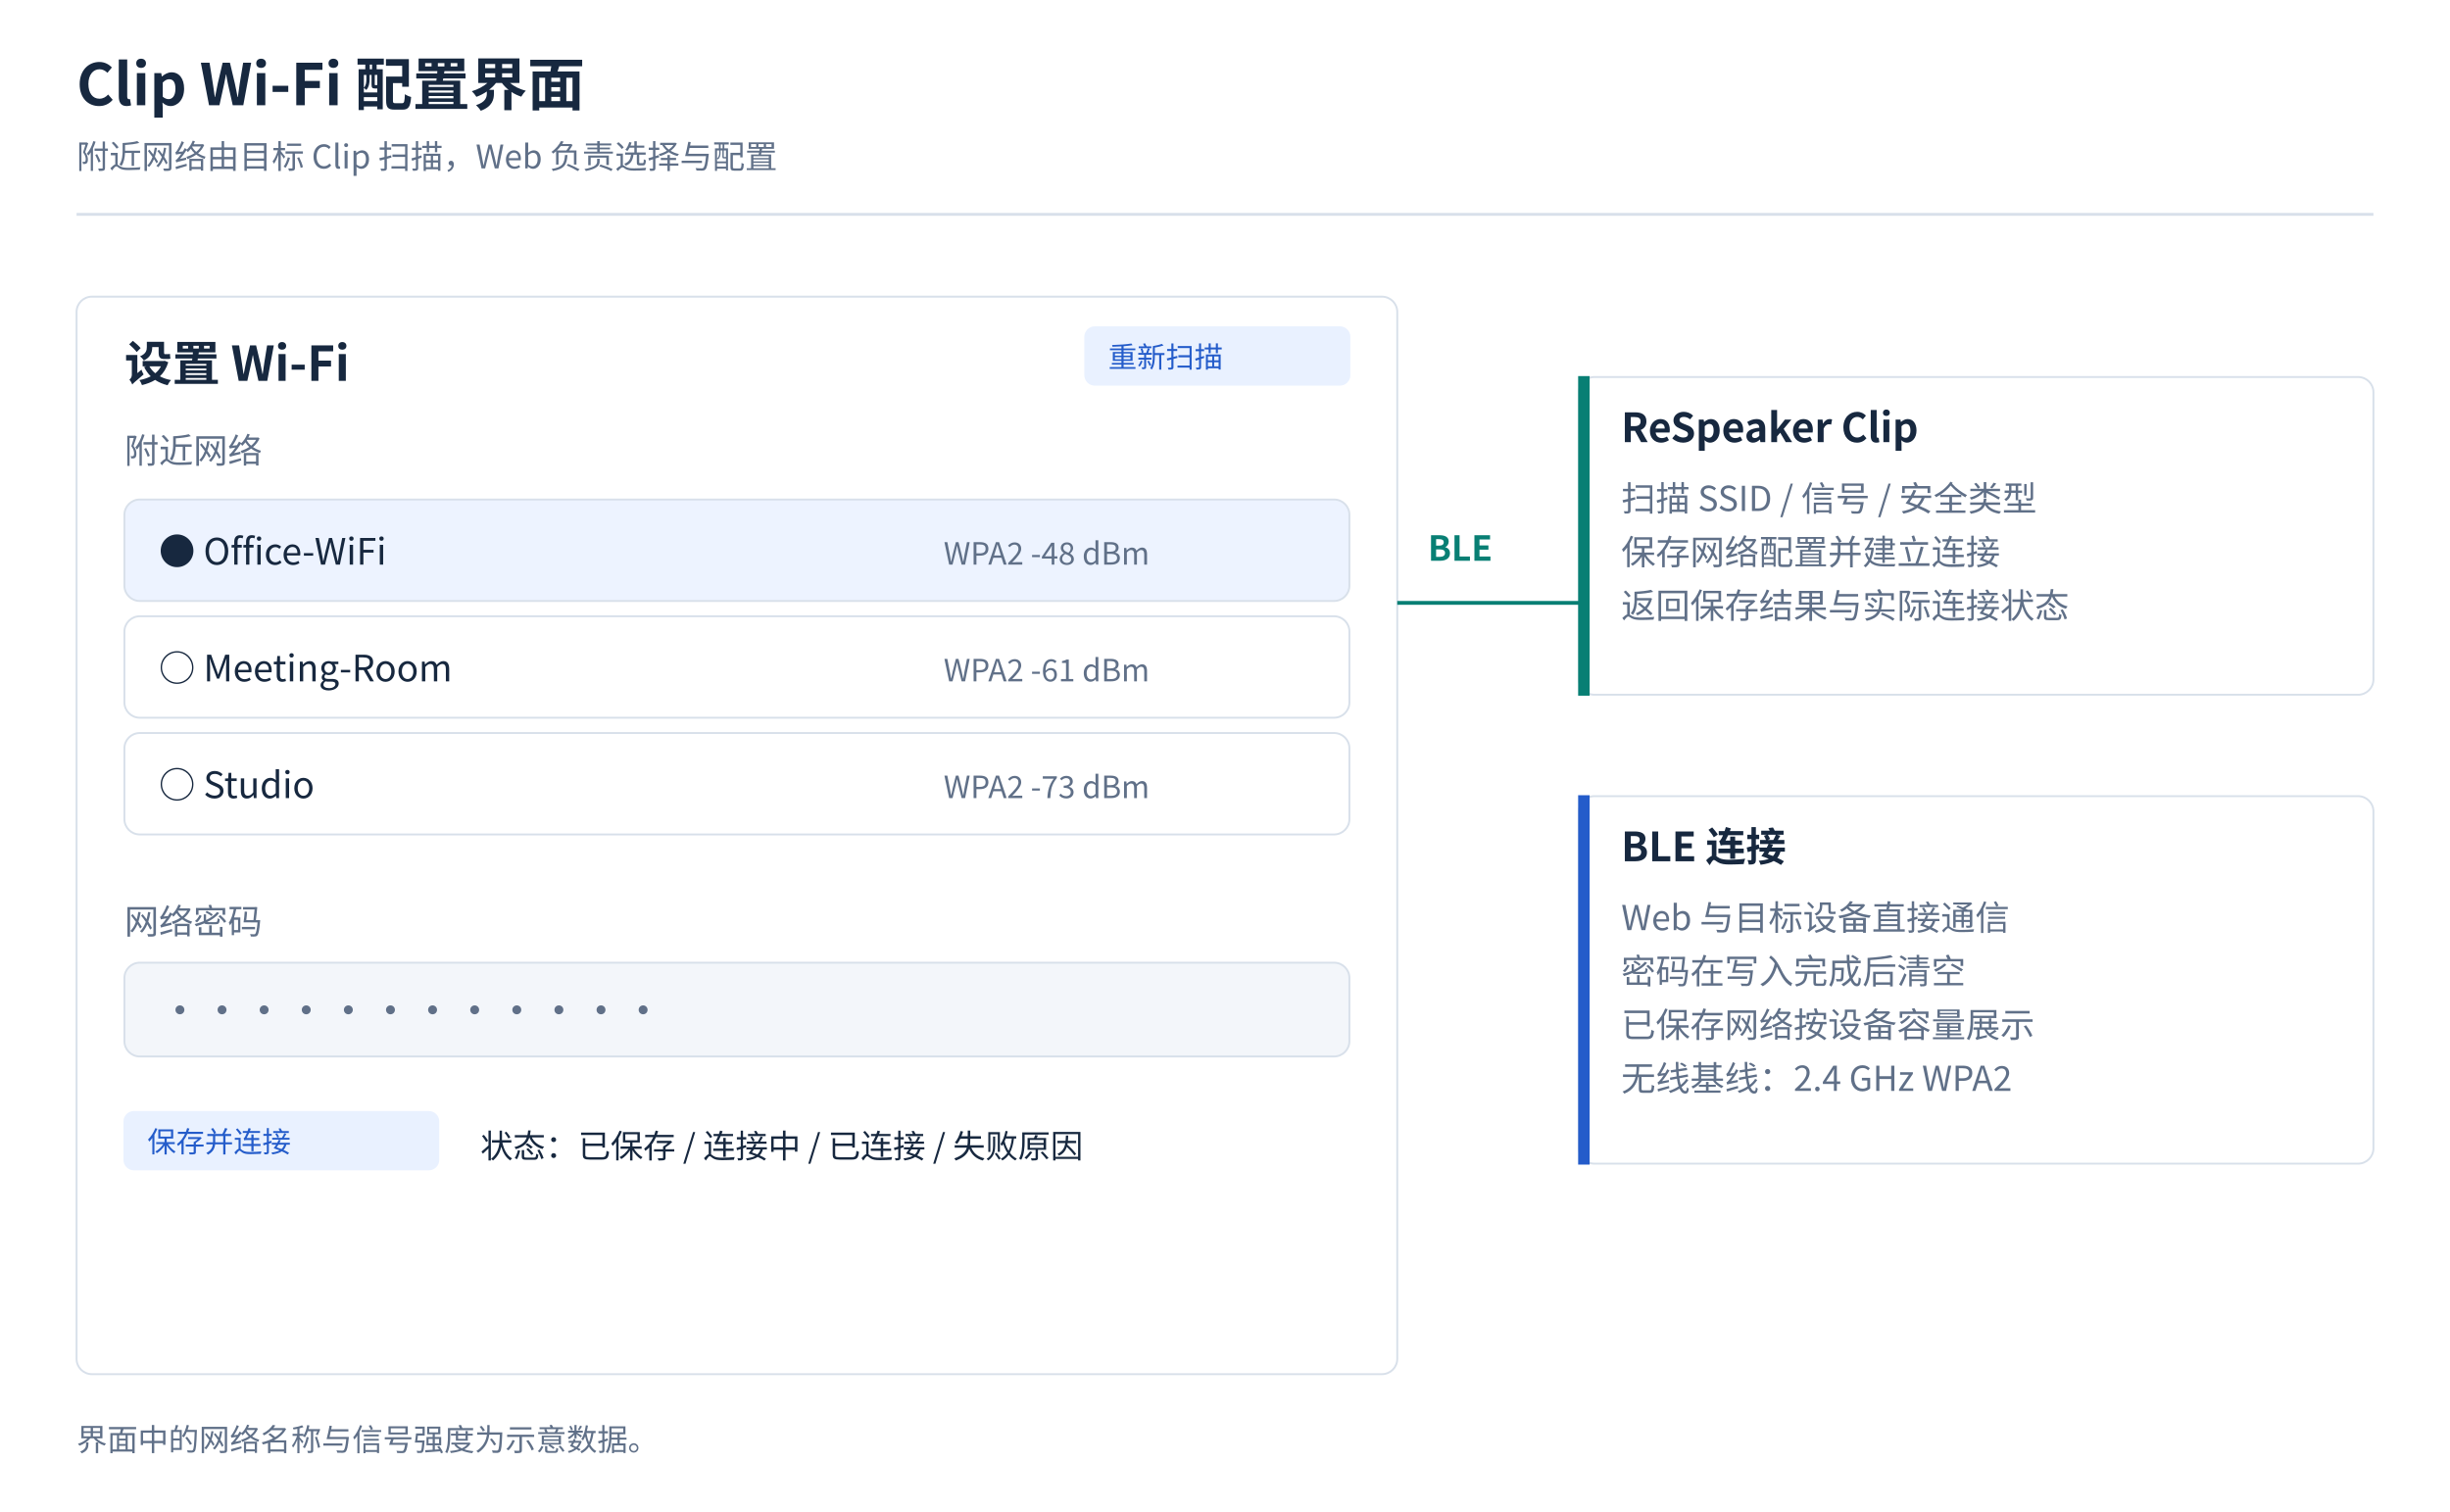
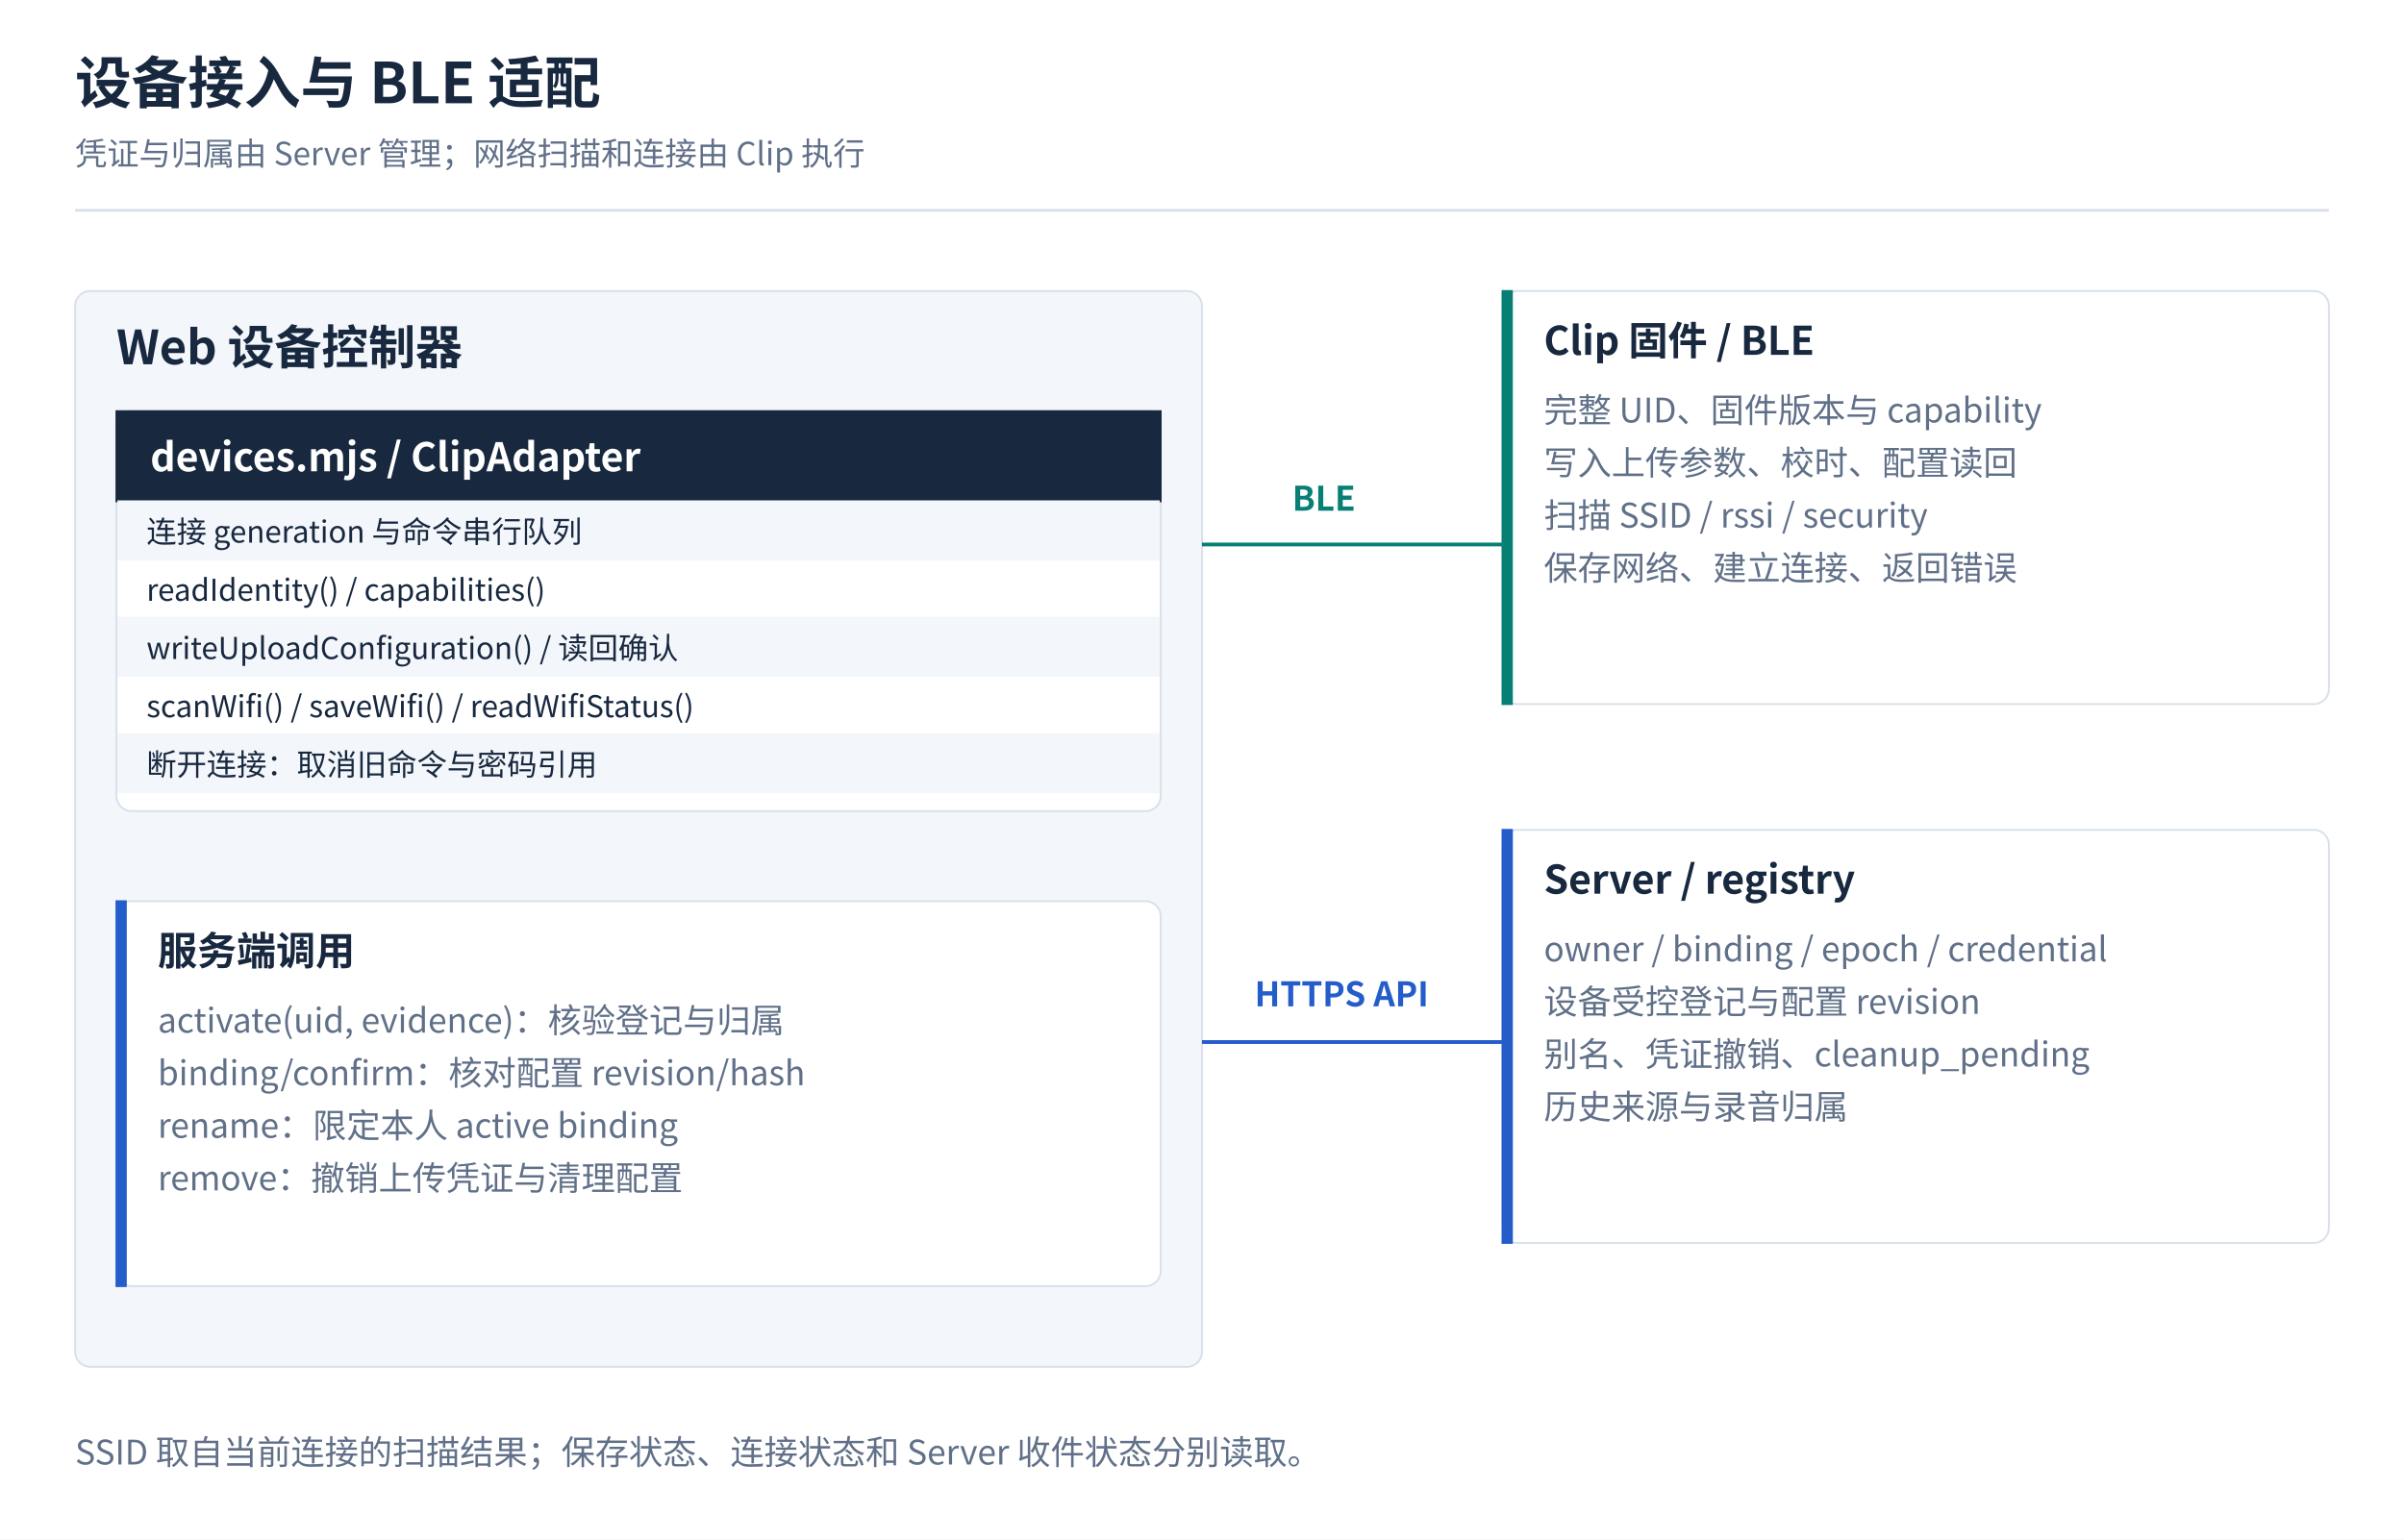
- <svg xmlns="http://www.w3.org/2000/svg" width="1280" height="790" viewBox="0 0 1280 790">
+ <svg xmlns="http://www.w3.org/2000/svg" width="1280" height="820" viewBox="0 0 1280 820">
  <rect width="1280" height="100%" fill="white" />
  <g font-family="PingFang SC,Microsoft YaHei,Noto Sans CJK SC,Arial,sans-serif">
-     <text x="40" y="55" font-size="30" font-weight="600" fill="#17283f">Clip Wi-Fi 配置界面</text>
-     <text x="40" y="88" font-size="17" font-weight="400" fill="#607088">附近网络由目标 Clip 扫描，Web 负责选择与配置</text>
+     <text x="40" y="55" font-size="30" font-weight="600" fill="#17283f">设备接入与 BLE 适配</text>
+     <text x="40" y="88" font-size="17" font-weight="400" fill="#607088">凭证与归属由 Server 管理；网络扫描和连接由 Clip 执行</text>
    <line x1="40" y1="112" x2="1240" y2="112" stroke="#d8e0ea" stroke-width="1.5" />
-     <rect x="40" y="155" width="690" height="563" rx="8" fill="white" stroke="#d8e0ea" />
-     <text x="65" y="199" font-size="25" font-weight="600" fill="#17283f">设置 Wi-Fi</text>
-     <rect x="567" y="171" width="138" height="30" rx="5" fill="#e9f1ff" stroke="#e9f1ff" />
-     <text x="579" y="192" font-size="15" font-weight="500" fill="#245cca">重新扫描</text>
-     <text x="65" y="242" font-size="18" font-weight="400" fill="#607088">附近网络</text>
-     <rect x="65" y="261" width="640" height="53" rx="8" fill="#edf3ff" stroke="#d8e0ea" />
-     <text x="83" y="295" font-size="19" font-weight="400" fill="#17283f">●  Office-WiFi</text>
-     <text x="493" y="295" font-size="16" font-weight="400" fill="#607088">WPA2    -48 dBm</text>
-     <rect x="65" y="322" width="640" height="53" rx="8" fill="white" stroke="#d8e0ea" />
-     <text x="83" y="356" font-size="19" font-weight="400" fill="#17283f">○  Meeting-Room</text>
-     <text x="493" y="356" font-size="16" font-weight="400" fill="#607088">WPA2    -61 dBm</text>
-     <rect x="65" y="383" width="640" height="53" rx="8" fill="white" stroke="#d8e0ea" />
-     <text x="83" y="417" font-size="19" font-weight="400" fill="#17283f">○  Studio</text>
-     <text x="493" y="417" font-size="16" font-weight="400" fill="#607088">WPA2    -73 dBm</text>
-     <text x="65" y="488" font-size="18" font-weight="400" fill="#607088">网络密码</text>
-     <rect x="65" y="503" width="640" height="49" rx="8" fill="#f3f6fa" stroke="#d8e0ea" />
-     <text x="83" y="536" font-size="22" font-weight="400" fill="#607088">••••••••••••</text>
-     <rect x="65" y="581" width="164" height="30" rx="5" fill="#e9f1ff" stroke="#e9f1ff" />
-     <text x="77" y="602" font-size="15" font-weight="500" fill="#245cca">保存并连接</text>
-     <text x="251" y="605" font-size="17" font-weight="400" fill="#17283f">状态：已保存 / 连接中 / 已连接 / 失败原因</text>
-     <rect x="825" y="197" width="415" height="166" rx="8" fill="white" stroke="#d8e0ea" />
-     <rect x="825" y="197" width="5" height="166" rx="0" fill="#087f74" stroke="#087f74" />
-     <text x="847" y="231" font-size="21" font-weight="600" fill="#17283f">ReSpeaker Clip</text>
-     <text x="847" y="267" font-size="18" font-weight="400" fill="#607088">扫描 SSID / 信号 / 安全类型</text>
-     <text x="847" y="295" font-size="18" font-weight="400" fill="#607088">保存网络配置并建立连接</text>
-     <text x="847" y="323" font-size="18" font-weight="400" fill="#607088">返回保存结果与实际连接状态</text>
-     <rect x="825" y="416" width="415" height="192" rx="8" fill="white" stroke="#d8e0ea" />
-     <rect x="825" y="416" width="5" height="192" rx="0" fill="#245cca" stroke="#245cca" />
-     <text x="847" y="450" font-size="21" font-weight="600" fill="#17283f">BLE 连接</text>
-     <text x="847" y="486" font-size="18" font-weight="400" fill="#607088">Web 与目标设备直接通信</text>
-     <text x="847" y="514" font-size="18" font-weight="400" fill="#607088">密码在写入完成后清空</text>
-     <text x="847" y="542" font-size="18" font-weight="400" fill="#607088">已保存网络按设备容量展示</text>
-     <text x="847" y="570" font-size="18" font-weight="400" fill="#607088">无线基线：2.4 GHz WPA2</text>
-     <line x1="730" y1="315" x2="825" y2="315" stroke="#087f74" stroke-width="2" />
-     <text x="746" y="293" font-size="18" font-weight="600" fill="#087f74">BLE</text>
-     <text x="40" y="758" font-size="16" font-weight="400" fill="#607088">界面中的网络名称与信号强度为示意数据。</text>
+     <rect x="40" y="155" width="600" height="573" rx="8" fill="#f3f6fa" stroke="#d8e0ea" />
+     <text x="62" y="194" font-size="25" font-weight="600" fill="#17283f">Web 设备控制器</text>
+     <rect x="62" y="219" width="556" height="213" rx="8" fill="white" stroke="#d8e0ea" />
+     <rect x="62" y="219" width="556" height="48" rx="0" fill="#17283f" stroke="#17283f" />
+     <text x="80" y="251" font-size="21" font-weight="600" fill="white">devices.mjs / ClipAdapter</text>
+     <rect x="63" y="267" width="554" height="31" rx="0" fill="#f3f6fa" stroke="#f3f6fa" />
+     <text x="78" y="289" font-size="16" font-weight="400" fill="#17283f">连接 generation 与命令串行队列</text>
+     <text x="78" y="320" font-size="16" font-weight="400" fill="#17283f">readIdentity() / capabilities()</text>
+     <rect x="63" y="329" width="554" height="31" rx="0" fill="#f3f6fa" stroke="#f3f6fa" />
+     <text x="78" y="351" font-size="16" font-weight="400" fill="#17283f">writeUploadConfiguration() / 读回确认</text>
+     <text x="78" y="382" font-size="16" font-weight="400" fill="#17283f">scanWifi() / saveWifi() / readWifiStatus()</text>
+     <rect x="63" y="391" width="554" height="31" rx="0" fill="#f3f6fa" stroke="#f3f6fa" />
+     <text x="78" y="413" font-size="16" font-weight="400" fill="#17283f">断开连接：取消旧命令与密码引用</text>
+     <rect x="62" y="480" width="556" height="205" rx="8" fill="white" stroke="#d8e0ea" />
+     <rect x="62" y="480" width="5" height="205" rx="0" fill="#245cca" stroke="#245cca" />
+     <text x="84" y="514" font-size="21" font-weight="600" fill="#17283f">服务端调用</text>
+     <text x="84" y="550" font-size="18" font-weight="400" fill="#607088">activate(uid, evidence)：核验登记与归属</text>
+     <text x="84" y="578" font-size="18" font-weight="400" fill="#607088">binding/confirm：核对配置 revision/hash</text>
+     <text x="84" y="606" font-size="18" font-weight="400" fill="#607088">rename：限定本人 active binding</text>
+     <text x="84" y="634" font-size="18" font-weight="400" fill="#607088">remove：撤销上传凭证与清理配置</text>
+     <rect x="800" y="155" width="440" height="220" rx="8" fill="white" stroke="#d8e0ea" />
+     <rect x="800" y="155" width="5" height="220" rx="0" fill="#087f74" stroke="#087f74" />
+     <text x="822" y="189" font-size="21" font-weight="600" fill="#17283f">Clip 固件 / BLE</text>
+     <text x="822" y="225" font-size="18" font-weight="400" fill="#607088">完整 UID、固件版本与 capability</text>
+     <text x="822" y="253" font-size="18" font-weight="400" fill="#607088">写入上传参数、校时、配置读回</text>
+     <text x="822" y="281" font-size="18" font-weight="400" fill="#607088">扫描 SSID / rssi / security</text>
+     <text x="822" y="309" font-size="18" font-weight="400" fill="#607088">保存网络、建立连接、返回错误</text>
+     <rect x="800" y="442" width="440" height="220" rx="8" fill="white" stroke="#d8e0ea" />
+     <rect x="800" y="442" width="5" height="220" rx="0" fill="#245cca" stroke="#245cca" />
+     <text x="822" y="476" font-size="21" font-weight="600" fill="#17283f">Server / registry</text>
+     <text x="822" y="512" font-size="18" font-weight="400" fill="#607088">owner / binding / epoch / credential</text>
+     <text x="822" y="540" font-size="18" font-weight="400" fill="#607088">设备受控登记与配置 revision</text>
+     <text x="822" y="568" font-size="18" font-weight="400" fill="#607088">别名、凭证撤销、cleanup_pending</text>
+     <text x="822" y="596" font-size="18" font-weight="400" fill="#607088">历史来源与录音归属</text>
+     <line x1="640" y1="290" x2="800" y2="290" stroke="#087f74" stroke-width="2" />
+     <text x="688" y="272" font-size="18" font-weight="600" fill="#087f74">BLE</text>
+     <line x1="640" y1="555" x2="800" y2="555" stroke="#245cca" stroke-width="2" />
+     <text x="668" y="536" font-size="18" font-weight="600" fill="#245cca">HTTPS API</text>
+     <text x="40" y="780" font-size="18" font-weight="400" fill="#607088">SSID 取自当前连接的扫描结果；保存状态、连接状态和 Server 收件状态分别读取。</text>
  </g>
</svg>
